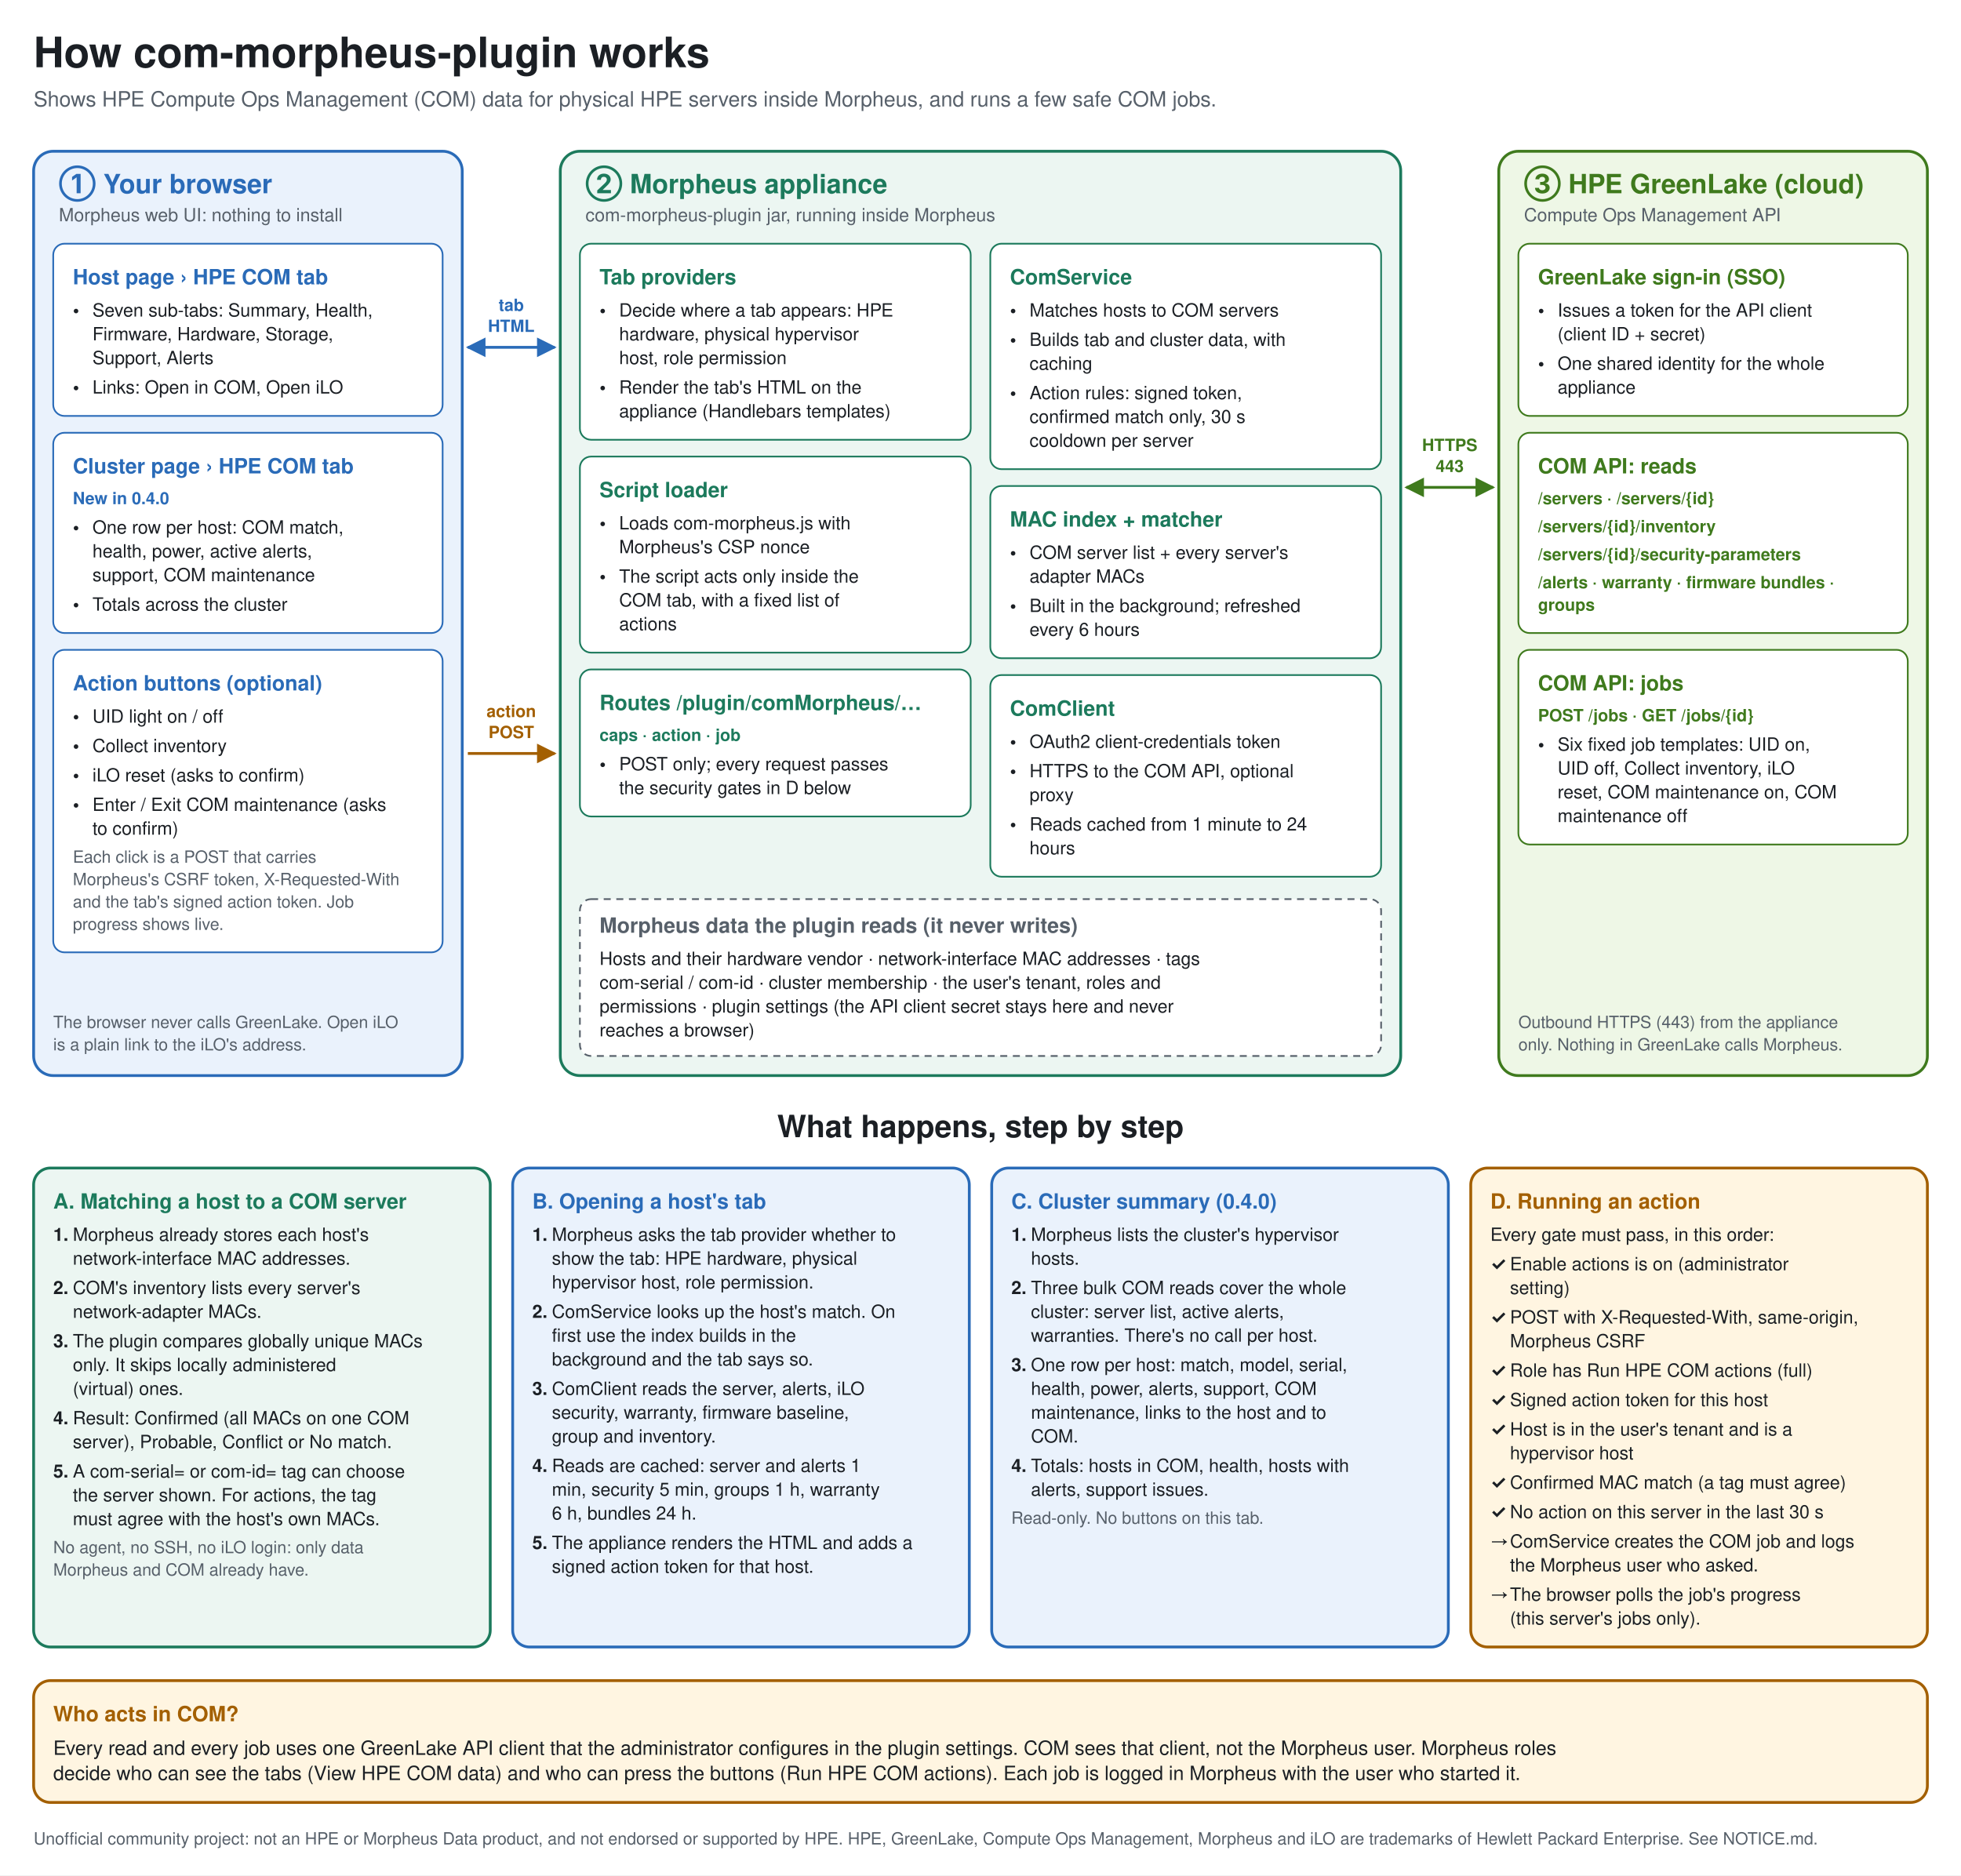
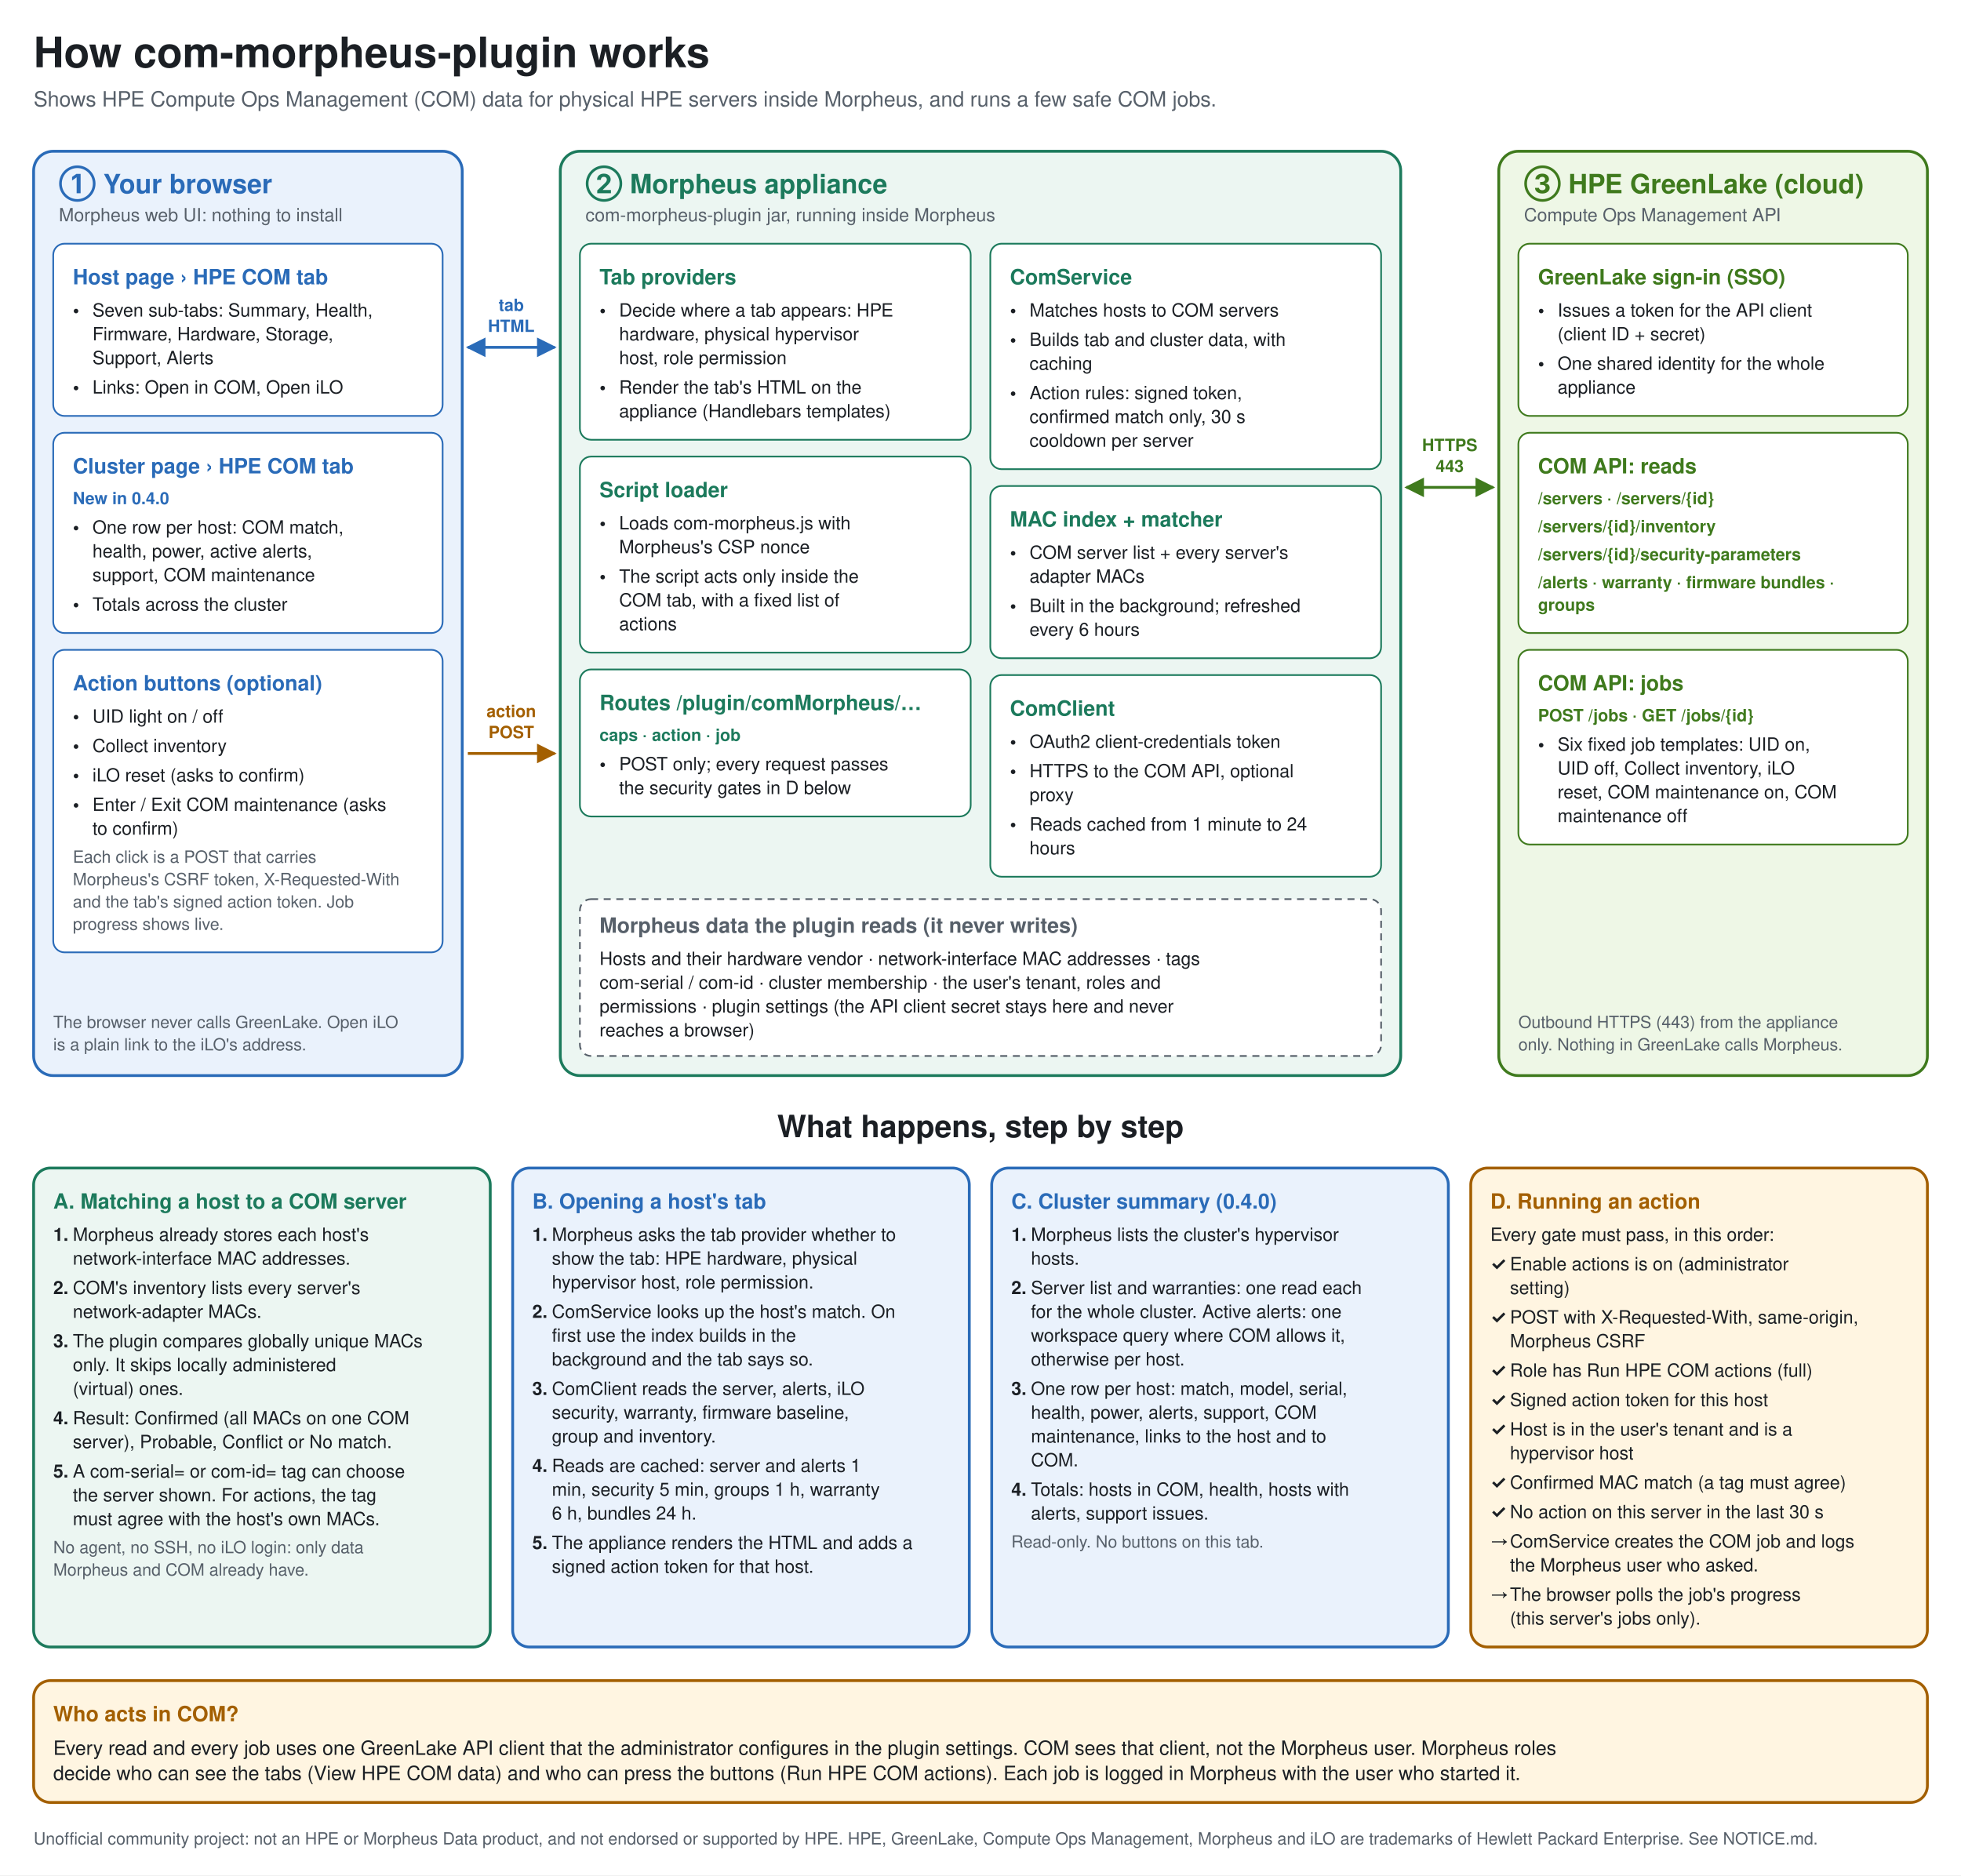
<svg xmlns="http://www.w3.org/2000/svg" width="1400" height="1339" viewBox="0 0 1400 1339" font-family="-apple-system, 'Segoe UI', Helvetica, Arial, sans-serif">
  <defs>
    <marker id="a2a6bb8" viewBox="0 0 10 10" refX="9" refY="5" markerWidth="7" markerHeight="7" orient="auto-start-reverse">
      <path d="M0,0 L10,5 L0,10 z" fill="#2a6bb8" />
    </marker>
    <marker id="a3f7a1d" viewBox="0 0 10 10" refX="9" refY="5" markerWidth="7" markerHeight="7" orient="auto-start-reverse">
      <path d="M0,0 L10,5 L0,10 z" fill="#3f7a1d" />
    </marker>
    <marker id="aa35f00" viewBox="0 0 10 10" refX="9" refY="5" markerWidth="7" markerHeight="7" orient="auto-start-reverse">
      <path d="M0,0 L10,5 L0,10 z" fill="#a35f00" />
    </marker>
  </defs>
  <rect width="1400" height="1339" fill="#ffffff" />
  <text x="24" y="48" font-size="30" font-weight="bold" fill="#1b1f24">How com-morpheus-plugin works</text>
  <text x="24" y="76" font-size="15" fill="#57606a">Shows HPE Compute Ops Management (COM) data for physical HPE servers inside Morpheus, and runs a few safe COM jobs.</text>
  <rect x="24" y="108" width="306" height="660" rx="14" fill="#eaf2fc" stroke="#2a6bb8" stroke-width="2" />
  <text x="42" y="138" font-size="19" font-weight="bold" fill="#2a6bb8" text-anchor="start">① Your browser</text>
  <text x="42" y="158" font-size="13" font-weight="normal" fill="#57606a" text-anchor="start">Morpheus web UI: nothing to install</text>
  <rect x="400" y="108" width="600" height="660" rx="14" fill="#ecf6f2" stroke="#1c7a5c" stroke-width="2" />
  <text x="418" y="138" font-size="19" font-weight="bold" fill="#1c7a5c" text-anchor="start">② Morpheus appliance</text>
  <text x="418" y="158" font-size="13" font-weight="normal" fill="#57606a" text-anchor="start">com-morpheus-plugin jar, running inside Morpheus</text>
  <rect x="1070" y="108" width="306" height="660" rx="14" fill="#eef7e6" stroke="#3f7a1d" stroke-width="2" />
  <text x="1088" y="138" font-size="19" font-weight="bold" fill="#3f7a1d" text-anchor="start">③ HPE GreenLake (cloud)</text>
  <text x="1088" y="158" font-size="13" font-weight="normal" fill="#57606a" text-anchor="start">Compute Ops Management API</text>
  <rect x="38" y="174" width="278" height="123" rx="8" fill="#ffffff" stroke="#2a6bb8" stroke-width="1.2" />
  <text x="52" y="203" font-size="15" font-weight="bold" fill="#2a6bb8" text-anchor="start">Host page › HPE COM tab</text>
  <text x="52" y="226" font-size="13" font-weight="bold" fill="#1b1f24" text-anchor="start">•</text>
  <text x="66" y="226" font-size="13" font-weight="normal" fill="#1b1f24" text-anchor="start">Seven sub-tabs: Summary, Health,</text>
  <text x="66" y="243" font-size="13" font-weight="normal" fill="#1b1f24" text-anchor="start">Firmware, Hardware, Storage,</text>
  <text x="66" y="260" font-size="13" font-weight="normal" fill="#1b1f24" text-anchor="start">Support, Alerts</text>
  <text x="52" y="281" font-size="13" font-weight="bold" fill="#1b1f24" text-anchor="start">•</text>
  <text x="66" y="281" font-size="13" font-weight="normal" fill="#1b1f24" text-anchor="start">Links: Open in COM, Open iLO</text>
  <rect x="38" y="309" width="278" height="143" rx="8" fill="#ffffff" stroke="#2a6bb8" stroke-width="1.2" />
  <text x="52" y="338" font-size="15" font-weight="bold" fill="#2a6bb8" text-anchor="start">Cluster page › HPE COM tab</text>
  <text x="52" y="360" font-size="12" font-weight="bold" fill="#2a6bb8" text-anchor="start">New in 0.4.0</text>
  <text x="52" y="381" font-size="13" font-weight="bold" fill="#1b1f24" text-anchor="start">•</text>
  <text x="66" y="381" font-size="13" font-weight="normal" fill="#1b1f24" text-anchor="start">One row per host: COM match,</text>
  <text x="66" y="398" font-size="13" font-weight="normal" fill="#1b1f24" text-anchor="start">health, power, active alerts,</text>
  <text x="66" y="415" font-size="13" font-weight="normal" fill="#1b1f24" text-anchor="start">support, COM maintenance</text>
  <text x="52" y="436" font-size="13" font-weight="bold" fill="#1b1f24" text-anchor="start">•</text>
  <text x="66" y="436" font-size="13" font-weight="normal" fill="#1b1f24" text-anchor="start">Totals across the cluster</text>
  <rect x="38" y="464" width="278" height="216" rx="8" fill="#ffffff" stroke="#2a6bb8" stroke-width="1.2" />
  <text x="52" y="493" font-size="15" font-weight="bold" fill="#2a6bb8" text-anchor="start">Action buttons (optional)</text>
  <text x="52" y="516" font-size="13" font-weight="bold" fill="#1b1f24" text-anchor="start">•</text>
  <text x="66" y="516" font-size="13" font-weight="normal" fill="#1b1f24" text-anchor="start">UID light on / off</text>
  <text x="52" y="537" font-size="13" font-weight="bold" fill="#1b1f24" text-anchor="start">•</text>
  <text x="66" y="537" font-size="13" font-weight="normal" fill="#1b1f24" text-anchor="start">Collect inventory</text>
  <text x="52" y="558" font-size="13" font-weight="bold" fill="#1b1f24" text-anchor="start">•</text>
  <text x="66" y="558" font-size="13" font-weight="normal" fill="#1b1f24" text-anchor="start">iLO reset (asks to confirm)</text>
  <text x="52" y="579" font-size="13" font-weight="bold" fill="#1b1f24" text-anchor="start">•</text>
  <text x="66" y="579" font-size="13" font-weight="normal" fill="#1b1f24" text-anchor="start">Enter / Exit COM maintenance (asks</text>
  <text x="66" y="596" font-size="13" font-weight="normal" fill="#1b1f24" text-anchor="start">to confirm)</text>
  <text x="52" y="616" font-size="12" font-weight="normal" fill="#57606a" text-anchor="start">Each click is a POST that carries</text>
  <text x="52" y="632" font-size="12" font-weight="normal" fill="#57606a" text-anchor="start">Morpheus's CSRF token, X-Requested-With</text>
  <text x="52" y="648" font-size="12" font-weight="normal" fill="#57606a" text-anchor="start">and the tab's signed action token. Job</text>
  <text x="52" y="664" font-size="12" font-weight="normal" fill="#57606a" text-anchor="start">progress shows live.</text>
  <rect x="414" y="174" width="279" height="140" rx="8" fill="#ffffff" stroke="#1c7a5c" stroke-width="1.2" />
  <text x="428" y="203" font-size="15" font-weight="bold" fill="#1c7a5c" text-anchor="start">Tab providers</text>
  <text x="428" y="226" font-size="13" font-weight="bold" fill="#1b1f24" text-anchor="start">•</text>
  <text x="442" y="226" font-size="13" font-weight="normal" fill="#1b1f24" text-anchor="start">Decide where a tab appears: HPE</text>
  <text x="442" y="243" font-size="13" font-weight="normal" fill="#1b1f24" text-anchor="start">hardware, physical hypervisor</text>
  <text x="442" y="260" font-size="13" font-weight="normal" fill="#1b1f24" text-anchor="start">host, role permission</text>
  <text x="428" y="281" font-size="13" font-weight="bold" fill="#1b1f24" text-anchor="start">•</text>
  <text x="442" y="281" font-size="13" font-weight="normal" fill="#1b1f24" text-anchor="start">Render the tab's HTML on the</text>
  <text x="442" y="298" font-size="13" font-weight="normal" fill="#1b1f24" text-anchor="start">appliance (Handlebars templates)</text>
  <rect x="414" y="326" width="279" height="140" rx="8" fill="#ffffff" stroke="#1c7a5c" stroke-width="1.2" />
  <text x="428" y="355" font-size="15" font-weight="bold" fill="#1c7a5c" text-anchor="start">Script loader</text>
  <text x="428" y="378" font-size="13" font-weight="bold" fill="#1b1f24" text-anchor="start">•</text>
  <text x="442" y="378" font-size="13" font-weight="normal" fill="#1b1f24" text-anchor="start">Loads com-morpheus.js with</text>
  <text x="442" y="395" font-size="13" font-weight="normal" fill="#1b1f24" text-anchor="start">Morpheus's CSP nonce</text>
  <text x="428" y="416" font-size="13" font-weight="bold" fill="#1b1f24" text-anchor="start">•</text>
  <text x="442" y="416" font-size="13" font-weight="normal" fill="#1b1f24" text-anchor="start">The script acts only inside the</text>
  <text x="442" y="433" font-size="13" font-weight="normal" fill="#1b1f24" text-anchor="start">COM tab, with a fixed list of</text>
  <text x="442" y="450" font-size="13" font-weight="normal" fill="#1b1f24" text-anchor="start">actions</text>
  <rect x="414" y="478" width="279" height="105" rx="8" fill="#ffffff" stroke="#1c7a5c" stroke-width="1.2" />
  <text x="428" y="507" font-size="15" font-weight="bold" fill="#1c7a5c" text-anchor="start">Routes  /plugin/comMorpheus/…</text>
  <text x="428" y="529" font-size="12" font-weight="bold" fill="#1c7a5c" text-anchor="start">caps · action · job</text>
  <text x="428" y="550" font-size="13" font-weight="bold" fill="#1b1f24" text-anchor="start">•</text>
  <text x="442" y="550" font-size="13" font-weight="normal" fill="#1b1f24" text-anchor="start">POST only; every request passes</text>
  <text x="442" y="567" font-size="13" font-weight="normal" fill="#1b1f24" text-anchor="start">the security gates in D below</text>
  <rect x="707" y="174" width="279" height="161" rx="8" fill="#ffffff" stroke="#1c7a5c" stroke-width="1.2" />
  <text x="721" y="203" font-size="15" font-weight="bold" fill="#1c7a5c" text-anchor="start">ComService</text>
  <text x="721" y="226" font-size="13" font-weight="bold" fill="#1b1f24" text-anchor="start">•</text>
  <text x="735" y="226" font-size="13" font-weight="normal" fill="#1b1f24" text-anchor="start">Matches hosts to COM servers</text>
  <text x="721" y="247" font-size="13" font-weight="bold" fill="#1b1f24" text-anchor="start">•</text>
  <text x="735" y="247" font-size="13" font-weight="normal" fill="#1b1f24" text-anchor="start">Builds tab and cluster data, with</text>
  <text x="735" y="264" font-size="13" font-weight="normal" fill="#1b1f24" text-anchor="start">caching</text>
  <text x="721" y="285" font-size="13" font-weight="bold" fill="#1b1f24" text-anchor="start">•</text>
  <text x="735" y="285" font-size="13" font-weight="normal" fill="#1b1f24" text-anchor="start">Action rules: signed token,</text>
  <text x="735" y="302" font-size="13" font-weight="normal" fill="#1b1f24" text-anchor="start">confirmed match only, 30 s</text>
  <text x="735" y="319" font-size="13" font-weight="normal" fill="#1b1f24" text-anchor="start">cooldown per server</text>
  <rect x="707" y="347" width="279" height="123" rx="8" fill="#ffffff" stroke="#1c7a5c" stroke-width="1.2" />
  <text x="721" y="376" font-size="15" font-weight="bold" fill="#1c7a5c" text-anchor="start">MAC index + matcher</text>
  <text x="721" y="399" font-size="13" font-weight="bold" fill="#1b1f24" text-anchor="start">•</text>
  <text x="735" y="399" font-size="13" font-weight="normal" fill="#1b1f24" text-anchor="start">COM server list + every server's</text>
  <text x="735" y="416" font-size="13" font-weight="normal" fill="#1b1f24" text-anchor="start">adapter MACs</text>
  <text x="721" y="437" font-size="13" font-weight="bold" fill="#1b1f24" text-anchor="start">•</text>
  <text x="735" y="437" font-size="13" font-weight="normal" fill="#1b1f24" text-anchor="start">Built in the background; refreshed</text>
  <text x="735" y="454" font-size="13" font-weight="normal" fill="#1b1f24" text-anchor="start">every 6 hours</text>
  <rect x="707" y="482" width="279" height="144" rx="8" fill="#ffffff" stroke="#1c7a5c" stroke-width="1.2" />
  <text x="721" y="511" font-size="15" font-weight="bold" fill="#1c7a5c" text-anchor="start">ComClient</text>
  <text x="721" y="534" font-size="13" font-weight="bold" fill="#1b1f24" text-anchor="start">•</text>
  <text x="735" y="534" font-size="13" font-weight="normal" fill="#1b1f24" text-anchor="start">OAuth2 client-credentials token</text>
  <text x="721" y="555" font-size="13" font-weight="bold" fill="#1b1f24" text-anchor="start">•</text>
  <text x="735" y="555" font-size="13" font-weight="normal" fill="#1b1f24" text-anchor="start">HTTPS to the COM API, optional</text>
  <text x="735" y="572" font-size="13" font-weight="normal" fill="#1b1f24" text-anchor="start">proxy</text>
  <text x="721" y="593" font-size="13" font-weight="bold" fill="#1b1f24" text-anchor="start">•</text>
  <text x="735" y="593" font-size="13" font-weight="normal" fill="#1b1f24" text-anchor="start">Reads cached from 1 minute to 24</text>
  <text x="735" y="610" font-size="13" font-weight="normal" fill="#1b1f24" text-anchor="start">hours</text>
  <rect x="1084" y="174" width="278" height="123" rx="8" fill="#ffffff" stroke="#3f7a1d" stroke-width="1.2" />
  <text x="1098" y="203" font-size="15" font-weight="bold" fill="#3f7a1d" text-anchor="start">GreenLake sign-in (SSO)</text>
  <text x="1098" y="226" font-size="13" font-weight="bold" fill="#1b1f24" text-anchor="start">•</text>
  <text x="1112" y="226" font-size="13" font-weight="normal" fill="#1b1f24" text-anchor="start">Issues a token for the API client</text>
  <text x="1112" y="243" font-size="13" font-weight="normal" fill="#1b1f24" text-anchor="start">(client ID + secret)</text>
  <text x="1098" y="264" font-size="13" font-weight="bold" fill="#1b1f24" text-anchor="start">•</text>
  <text x="1112" y="264" font-size="13" font-weight="normal" fill="#1b1f24" text-anchor="start">One shared identity for the whole</text>
  <text x="1112" y="281" font-size="13" font-weight="normal" fill="#1b1f24" text-anchor="start">appliance</text>
  <rect x="1084" y="309" width="278" height="143" rx="8" fill="#ffffff" stroke="#3f7a1d" stroke-width="1.2" />
  <text x="1098" y="338" font-size="15" font-weight="bold" fill="#3f7a1d" text-anchor="start">COM API: reads</text>
  <text x="1098" y="360" font-size="12" font-weight="bold" fill="#3f7a1d" text-anchor="start">/servers · /servers/{id}</text>
  <text x="1098" y="380" font-size="12" font-weight="bold" fill="#3f7a1d" text-anchor="start">/servers/{id}/inventory</text>
  <text x="1098" y="400" font-size="12" font-weight="bold" fill="#3f7a1d" text-anchor="start">/servers/{id}/security-parameters</text>
  <text x="1098" y="420" font-size="12" font-weight="bold" fill="#3f7a1d" text-anchor="start">/alerts · warranty · firmware bundles ·</text>
  <text x="1098" y="436" font-size="12" font-weight="bold" fill="#3f7a1d" text-anchor="start">groups</text>
  <rect x="1084" y="464" width="278" height="139" rx="8" fill="#ffffff" stroke="#3f7a1d" stroke-width="1.2" />
  <text x="1098" y="493" font-size="15" font-weight="bold" fill="#3f7a1d" text-anchor="start">COM API: jobs</text>
  <text x="1098" y="515" font-size="12" font-weight="bold" fill="#3f7a1d" text-anchor="start">POST /jobs · GET /jobs/{id}</text>
  <text x="1098" y="536" font-size="13" font-weight="bold" fill="#1b1f24" text-anchor="start">•</text>
  <text x="1112" y="536" font-size="13" font-weight="normal" fill="#1b1f24" text-anchor="start">Six fixed job templates: UID on,</text>
  <text x="1112" y="553" font-size="13" font-weight="normal" fill="#1b1f24" text-anchor="start">UID off, Collect inventory, iLO</text>
  <text x="1112" y="570" font-size="13" font-weight="normal" fill="#1b1f24" text-anchor="start">reset, COM maintenance on, COM</text>
  <text x="1112" y="587" font-size="13" font-weight="normal" fill="#1b1f24" text-anchor="start">maintenance off</text>
  <rect x="414" y="642" width="572" height="112" rx="8" fill="#ffffff" stroke="#57606a" stroke-width="1.2" stroke-dasharray="5 4" />
  <text x="428" y="666" font-size="15" font-weight="bold" fill="#57606a" text-anchor="start">Morpheus data the plugin reads (it never writes)</text>
  <text x="428" y="689" font-size="13" font-weight="normal" fill="#1b1f24" text-anchor="start">Hosts and their hardware vendor · network-interface MAC addresses · tags</text>
  <text x="428" y="706" font-size="13" font-weight="normal" fill="#1b1f24" text-anchor="start">com-serial / com-id · cluster membership · the user's tenant, roles and</text>
  <text x="428" y="723" font-size="13" font-weight="normal" fill="#1b1f24" text-anchor="start">permissions · plugin settings (the API client secret stays here and never</text>
  <text x="428" y="740" font-size="13" font-weight="normal" fill="#1b1f24" text-anchor="start">reaches a browser)</text>
  <text x="38" y="734" font-size="12" font-weight="normal" fill="#57606a" text-anchor="start">The browser never calls GreenLake. Open iLO</text>
  <text x="38" y="750" font-size="12" font-weight="normal" fill="#57606a" text-anchor="start">is a plain link to the iLO's address.</text>
  <text x="1084" y="734" font-size="12" font-weight="normal" fill="#57606a" text-anchor="start">Outbound HTTPS (443) from the appliance</text>
  <text x="1084" y="750" font-size="12" font-weight="normal" fill="#57606a" text-anchor="start">only. Nothing in GreenLake calls Morpheus.</text>
  <line x1="334" y1="248" x2="396" y2="248" stroke="#2a6bb8" stroke-width="2" marker-end="url(#a2a6bb8)" marker-start="url(#a2a6bb8)" />
  <text x="365.0" y="222" font-size="12" font-weight="bold" fill="#2a6bb8" text-anchor="middle">tab</text>
  <text x="365.0" y="237" font-size="12" font-weight="bold" fill="#2a6bb8" text-anchor="middle">HTML</text>
  <line x1="334" y1="538" x2="396" y2="538" stroke="#a35f00" stroke-width="2" marker-end="url(#aa35f00)" />
  <text x="365.0" y="512" font-size="12" font-weight="bold" fill="#a35f00" text-anchor="middle">action</text>
  <text x="365.0" y="527" font-size="12" font-weight="bold" fill="#a35f00" text-anchor="middle">POST</text>
  <line x1="1004" y1="348" x2="1066" y2="348" stroke="#3f7a1d" stroke-width="2" marker-end="url(#a3f7a1d)" marker-start="url(#a3f7a1d)" />
  <text x="1035.0" y="322" font-size="12" font-weight="bold" fill="#3f7a1d" text-anchor="middle">HTTPS</text>
  <text x="1035.0" y="337" font-size="12" font-weight="bold" fill="#3f7a1d" text-anchor="middle">443</text>
  <text x="700.0" y="812" font-size="22" font-weight="bold" fill="#1b1f24" text-anchor="middle">What happens, step by step</text>
  <rect x="24.0" y="834" width="326.0" height="342" rx="12" fill="#ecf6f2" stroke="#1c7a5c" stroke-width="2" />
  <text x="38.0" y="863" font-size="15" font-weight="bold" fill="#1c7a5c" text-anchor="start">A.  Matching a host to a COM server</text>
  <text x="38.0" y="886" font-size="13" font-weight="bold" fill="#1b1f24" text-anchor="start">1.</text>
  <text x="52.0" y="886" font-size="13" font-weight="normal" fill="#1b1f24" text-anchor="start">Morpheus already stores each host's</text>
  <text x="52.0" y="903" font-size="13" font-weight="normal" fill="#1b1f24" text-anchor="start">network-interface MAC addresses.</text>
  <text x="38.0" y="924" font-size="13" font-weight="bold" fill="#1b1f24" text-anchor="start">2.</text>
  <text x="52.0" y="924" font-size="13" font-weight="normal" fill="#1b1f24" text-anchor="start">COM's inventory lists every server's</text>
  <text x="52.0" y="941" font-size="13" font-weight="normal" fill="#1b1f24" text-anchor="start">network-adapter MACs.</text>
  <text x="38.0" y="962" font-size="13" font-weight="bold" fill="#1b1f24" text-anchor="start">3.</text>
  <text x="52.0" y="962" font-size="13" font-weight="normal" fill="#1b1f24" text-anchor="start">The plugin compares globally unique MACs</text>
  <text x="52.0" y="979" font-size="13" font-weight="normal" fill="#1b1f24" text-anchor="start">only. It skips locally administered</text>
  <text x="52.0" y="996" font-size="13" font-weight="normal" fill="#1b1f24" text-anchor="start">(virtual) ones.</text>
  <text x="38.0" y="1017" font-size="13" font-weight="bold" fill="#1b1f24" text-anchor="start">4.</text>
  <text x="52.0" y="1017" font-size="13" font-weight="normal" fill="#1b1f24" text-anchor="start">Result: Confirmed (all MACs on one COM</text>
  <text x="52.0" y="1034" font-size="13" font-weight="normal" fill="#1b1f24" text-anchor="start">server), Probable, Conflict or No match.</text>
  <text x="38.0" y="1055" font-size="13" font-weight="bold" fill="#1b1f24" text-anchor="start">5.</text>
  <text x="52.0" y="1055" font-size="13" font-weight="normal" fill="#1b1f24" text-anchor="start">A com-serial= or com-id= tag can choose</text>
  <text x="52.0" y="1072" font-size="13" font-weight="normal" fill="#1b1f24" text-anchor="start">the server shown. For actions, the tag</text>
  <text x="52.0" y="1089" font-size="13" font-weight="normal" fill="#1b1f24" text-anchor="start">must agree with the host's own MACs.</text>
  <text x="38.0" y="1109" font-size="12" font-weight="normal" fill="#57606a" text-anchor="start">No agent, no SSH, no iLO login: only data</text>
  <text x="38.0" y="1125" font-size="12" font-weight="normal" fill="#57606a" text-anchor="start">Morpheus and COM already have.</text>
  <rect x="366.0" y="834" width="326.0" height="342" rx="12" fill="#eaf2fc" stroke="#2a6bb8" stroke-width="2" />
  <text x="380.0" y="863" font-size="15" font-weight="bold" fill="#2a6bb8" text-anchor="start">B.  Opening a host's tab</text>
  <text x="380.0" y="886" font-size="13" font-weight="bold" fill="#1b1f24" text-anchor="start">1.</text>
  <text x="394.0" y="886" font-size="13" font-weight="normal" fill="#1b1f24" text-anchor="start">Morpheus asks the tab provider whether to</text>
  <text x="394.0" y="903" font-size="13" font-weight="normal" fill="#1b1f24" text-anchor="start">show the tab: HPE hardware, physical</text>
  <text x="394.0" y="920" font-size="13" font-weight="normal" fill="#1b1f24" text-anchor="start">hypervisor host, role permission.</text>
  <text x="380.0" y="941" font-size="13" font-weight="bold" fill="#1b1f24" text-anchor="start">2.</text>
  <text x="394.0" y="941" font-size="13" font-weight="normal" fill="#1b1f24" text-anchor="start">ComService looks up the host's match. On</text>
  <text x="394.0" y="958" font-size="13" font-weight="normal" fill="#1b1f24" text-anchor="start">first use the index builds in the</text>
  <text x="394.0" y="975" font-size="13" font-weight="normal" fill="#1b1f24" text-anchor="start">background and the tab says so.</text>
  <text x="380.0" y="996" font-size="13" font-weight="bold" fill="#1b1f24" text-anchor="start">3.</text>
  <text x="394.0" y="996" font-size="13" font-weight="normal" fill="#1b1f24" text-anchor="start">ComClient reads the server, alerts, iLO</text>
  <text x="394.0" y="1013" font-size="13" font-weight="normal" fill="#1b1f24" text-anchor="start">security, warranty, firmware baseline,</text>
  <text x="394.0" y="1030" font-size="13" font-weight="normal" fill="#1b1f24" text-anchor="start">group and inventory.</text>
  <text x="380.0" y="1051" font-size="13" font-weight="bold" fill="#1b1f24" text-anchor="start">4.</text>
  <text x="394.0" y="1051" font-size="13" font-weight="normal" fill="#1b1f24" text-anchor="start">Reads are cached: server and alerts 1</text>
  <text x="394.0" y="1068" font-size="13" font-weight="normal" fill="#1b1f24" text-anchor="start">min, security 5 min, groups 1 h, warranty</text>
  <text x="394.0" y="1085" font-size="13" font-weight="normal" fill="#1b1f24" text-anchor="start">6 h, bundles 24 h.</text>
  <text x="380.0" y="1106" font-size="13" font-weight="bold" fill="#1b1f24" text-anchor="start">5.</text>
  <text x="394.0" y="1106" font-size="13" font-weight="normal" fill="#1b1f24" text-anchor="start">The appliance renders the HTML and adds a</text>
  <text x="394.0" y="1123" font-size="13" font-weight="normal" fill="#1b1f24" text-anchor="start">signed action token for that host.</text>
  <rect x="708.0" y="834" width="326.0" height="342" rx="12" fill="#eaf2fc" stroke="#2a6bb8" stroke-width="2" />
  <text x="722.0" y="863" font-size="15" font-weight="bold" fill="#2a6bb8" text-anchor="start">C.  Cluster summary  (0.4.0)</text>
  <text x="722.0" y="886" font-size="13" font-weight="bold" fill="#1b1f24" text-anchor="start">1.</text>
  <text x="736.0" y="886" font-size="13" font-weight="normal" fill="#1b1f24" text-anchor="start">Morpheus lists the cluster's hypervisor</text>
  <text x="736.0" y="903" font-size="13" font-weight="normal" fill="#1b1f24" text-anchor="start">hosts.</text>
  <text x="722.0" y="924" font-size="13" font-weight="bold" fill="#1b1f24" text-anchor="start">2.</text>
-   <text x="736.0" y="924" font-size="13" font-weight="normal" fill="#1b1f24" text-anchor="start">Three bulk COM reads cover the whole</text>
-   <text x="736.0" y="941" font-size="13" font-weight="normal" fill="#1b1f24" text-anchor="start">cluster: server list, active alerts,</text>
-   <text x="736.0" y="958" font-size="13" font-weight="normal" fill="#1b1f24" text-anchor="start">warranties. There's no call per host.</text>
-   <text x="722.0" y="979" font-size="13" font-weight="bold" fill="#1b1f24" text-anchor="start">3.</text>
-   <text x="736.0" y="979" font-size="13" font-weight="normal" fill="#1b1f24" text-anchor="start">One row per host: match, model, serial,</text>
-   <text x="736.0" y="996" font-size="13" font-weight="normal" fill="#1b1f24" text-anchor="start">health, power, alerts, support, COM</text>
-   <text x="736.0" y="1013" font-size="13" font-weight="normal" fill="#1b1f24" text-anchor="start">maintenance, links to the host and to</text>
-   <text x="736.0" y="1030" font-size="13" font-weight="normal" fill="#1b1f24" text-anchor="start">COM.</text>
-   <text x="722.0" y="1051" font-size="13" font-weight="bold" fill="#1b1f24" text-anchor="start">4.</text>
-   <text x="736.0" y="1051" font-size="13" font-weight="normal" fill="#1b1f24" text-anchor="start">Totals: hosts in COM, health, hosts with</text>
-   <text x="736.0" y="1068" font-size="13" font-weight="normal" fill="#1b1f24" text-anchor="start">alerts, support issues.</text>
-   <text x="722.0" y="1088" font-size="12" font-weight="normal" fill="#57606a" text-anchor="start">Read-only. No buttons on this tab.</text>
+   <text x="736.0" y="924" font-size="13" font-weight="normal" fill="#1b1f24" text-anchor="start">Server list and warranties: one read each</text>
+   <text x="736.0" y="941" font-size="13" font-weight="normal" fill="#1b1f24" text-anchor="start">for the whole cluster. Active alerts: one</text>
+   <text x="736.0" y="958" font-size="13" font-weight="normal" fill="#1b1f24" text-anchor="start">workspace query where COM allows it,</text>
+   <text x="736.0" y="975" font-size="13" font-weight="normal" fill="#1b1f24" text-anchor="start">otherwise per host.</text>
+   <text x="722.0" y="996" font-size="13" font-weight="bold" fill="#1b1f24" text-anchor="start">3.</text>
+   <text x="736.0" y="996" font-size="13" font-weight="normal" fill="#1b1f24" text-anchor="start">One row per host: match, model, serial,</text>
+   <text x="736.0" y="1013" font-size="13" font-weight="normal" fill="#1b1f24" text-anchor="start">health, power, alerts, support, COM</text>
+   <text x="736.0" y="1030" font-size="13" font-weight="normal" fill="#1b1f24" text-anchor="start">maintenance, links to the host and to</text>
+   <text x="736.0" y="1047" font-size="13" font-weight="normal" fill="#1b1f24" text-anchor="start">COM.</text>
+   <text x="722.0" y="1068" font-size="13" font-weight="bold" fill="#1b1f24" text-anchor="start">4.</text>
+   <text x="736.0" y="1068" font-size="13" font-weight="normal" fill="#1b1f24" text-anchor="start">Totals: hosts in COM, health, hosts with</text>
+   <text x="736.0" y="1085" font-size="13" font-weight="normal" fill="#1b1f24" text-anchor="start">alerts, support issues.</text>
+   <text x="722.0" y="1105" font-size="12" font-weight="normal" fill="#57606a" text-anchor="start">Read-only. No buttons on this tab.</text>
  <rect x="1050.0" y="834" width="326.0" height="342" rx="12" fill="#fff5e1" stroke="#a35f00" stroke-width="2" />
  <text x="1064.0" y="863" font-size="15" font-weight="bold" fill="#a35f00" text-anchor="start">D.  Running an action</text>
  <text x="1064.0" y="886" font-size="13" font-weight="normal" fill="#1b1f24" text-anchor="start">Every gate must pass, in this order:</text>
  <text x="1064.0" y="907" font-size="13" font-weight="bold" fill="#1b1f24" text-anchor="start">✓</text>
  <text x="1078.0" y="907" font-size="13" font-weight="normal" fill="#1b1f24" text-anchor="start">Enable actions is on (administrator</text>
  <text x="1078.0" y="924" font-size="13" font-weight="normal" fill="#1b1f24" text-anchor="start">setting)</text>
  <text x="1064.0" y="945" font-size="13" font-weight="bold" fill="#1b1f24" text-anchor="start">✓</text>
  <text x="1078.0" y="945" font-size="13" font-weight="normal" fill="#1b1f24" text-anchor="start">POST with X-Requested-With, same-origin,</text>
  <text x="1078.0" y="962" font-size="13" font-weight="normal" fill="#1b1f24" text-anchor="start">Morpheus CSRF</text>
  <text x="1064.0" y="983" font-size="13" font-weight="bold" fill="#1b1f24" text-anchor="start">✓</text>
  <text x="1078.0" y="983" font-size="13" font-weight="normal" fill="#1b1f24" text-anchor="start">Role has Run HPE COM actions (full)</text>
  <text x="1064.0" y="1004" font-size="13" font-weight="bold" fill="#1b1f24" text-anchor="start">✓</text>
  <text x="1078.0" y="1004" font-size="13" font-weight="normal" fill="#1b1f24" text-anchor="start">Signed action token for this host</text>
  <text x="1064.0" y="1025" font-size="13" font-weight="bold" fill="#1b1f24" text-anchor="start">✓</text>
  <text x="1078.0" y="1025" font-size="13" font-weight="normal" fill="#1b1f24" text-anchor="start">Host is in the user's tenant and is a</text>
  <text x="1078.0" y="1042" font-size="13" font-weight="normal" fill="#1b1f24" text-anchor="start">hypervisor host</text>
  <text x="1064.0" y="1063" font-size="13" font-weight="bold" fill="#1b1f24" text-anchor="start">✓</text>
  <text x="1078.0" y="1063" font-size="13" font-weight="normal" fill="#1b1f24" text-anchor="start">Confirmed MAC match (a tag must agree)</text>
  <text x="1064.0" y="1084" font-size="13" font-weight="bold" fill="#1b1f24" text-anchor="start">✓</text>
  <text x="1078.0" y="1084" font-size="13" font-weight="normal" fill="#1b1f24" text-anchor="start">No action on this server in the last 30 s</text>
  <text x="1064.0" y="1105" font-size="13" font-weight="bold" fill="#1b1f24" text-anchor="start">→</text>
  <text x="1078.0" y="1105" font-size="13" font-weight="normal" fill="#1b1f24" text-anchor="start">ComService creates the COM job and logs</text>
  <text x="1078.0" y="1122" font-size="13" font-weight="normal" fill="#1b1f24" text-anchor="start">the Morpheus user who asked.</text>
  <text x="1064.0" y="1143" font-size="13" font-weight="bold" fill="#1b1f24" text-anchor="start">→</text>
  <text x="1078.0" y="1143" font-size="13" font-weight="normal" fill="#1b1f24" text-anchor="start">The browser polls the job's progress</text>
  <text x="1078.0" y="1160" font-size="13" font-weight="normal" fill="#1b1f24" text-anchor="start">(this server's jobs only).</text>
  <rect x="24" y="1200" width="1352" height="87" rx="12" fill="#fff5e1" stroke="#a35f00" stroke-width="2" />
  <text x="38" y="1229" font-size="15" font-weight="bold" fill="#a35f00" text-anchor="start">Who acts in COM?</text>
  <text x="38" y="1253" font-size="14" font-weight="normal" fill="#1b1f24" text-anchor="start">Every read and every job uses one GreenLake API client that the administrator configures in the plugin settings. COM sees that client, not the Morpheus user. Morpheus roles</text>
  <text x="38" y="1271" font-size="14" font-weight="normal" fill="#1b1f24" text-anchor="start">decide who can see the tabs (View HPE COM data) and who can press the buttons (Run HPE COM actions). Each job is logged in Morpheus with the user who started it.</text>
  <text x="24" y="1317" font-size="12" font-weight="normal" fill="#57606a" text-anchor="start">Unofficial community project: not an HPE or Morpheus Data product, and not endorsed or supported by HPE. HPE, GreenLake, Compute Ops Management, Morpheus and iLO are trademarks of Hewlett Packard Enterprise. See NOTICE.md.</text>
</svg>
